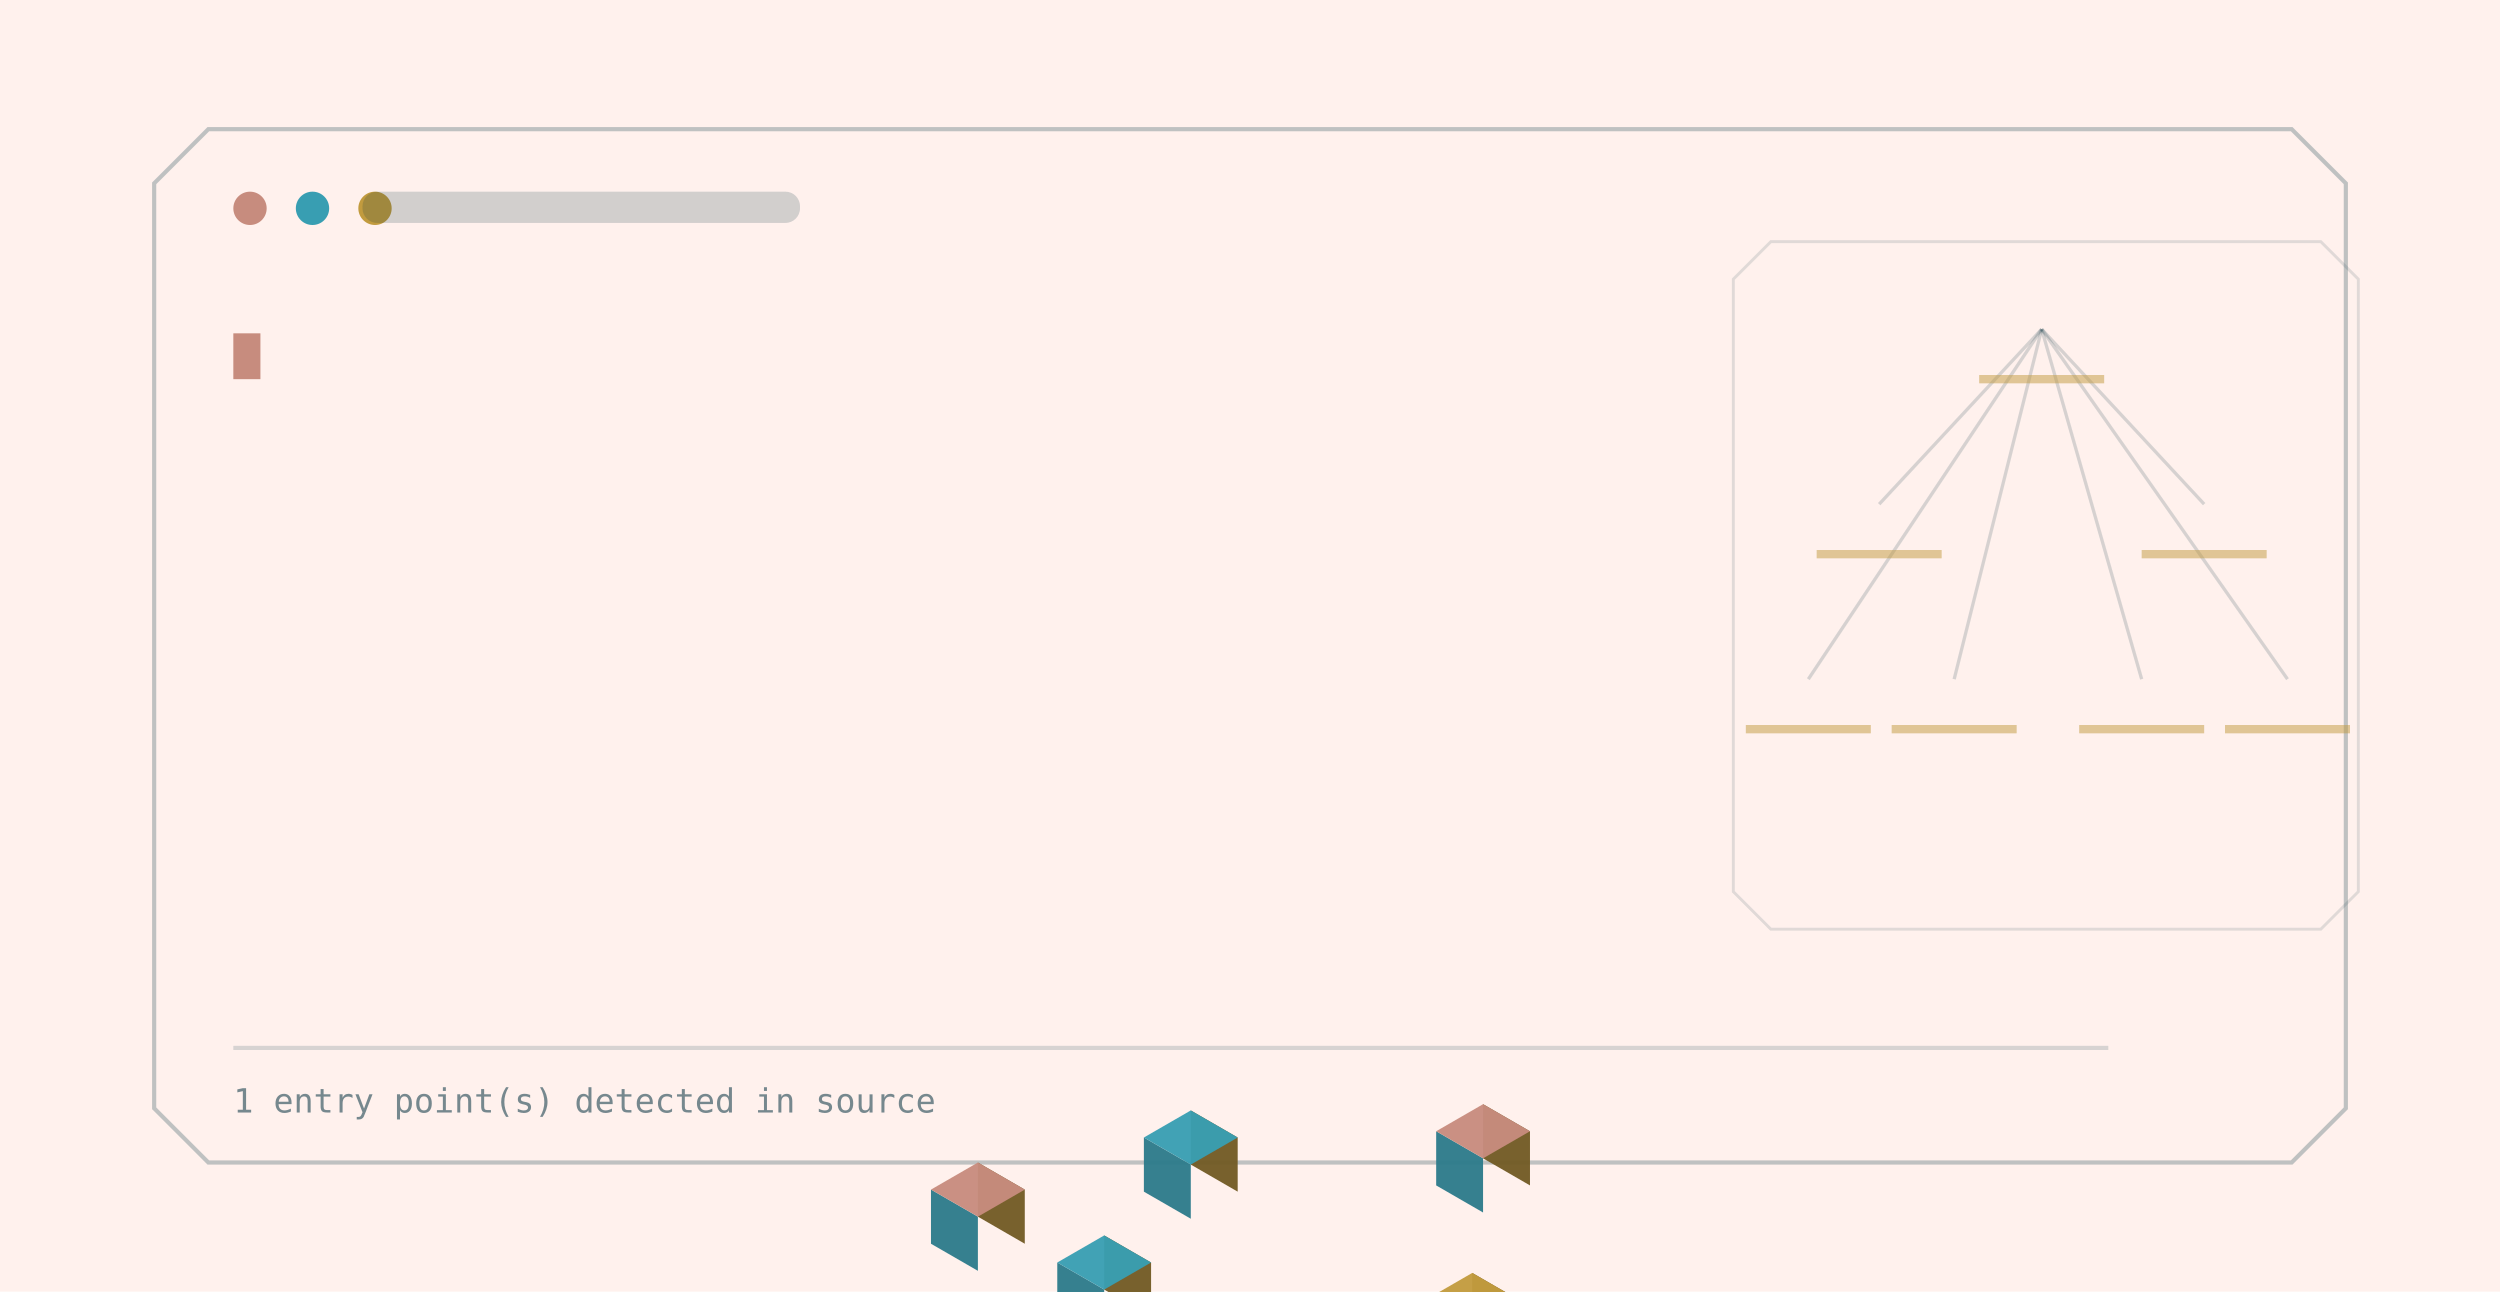
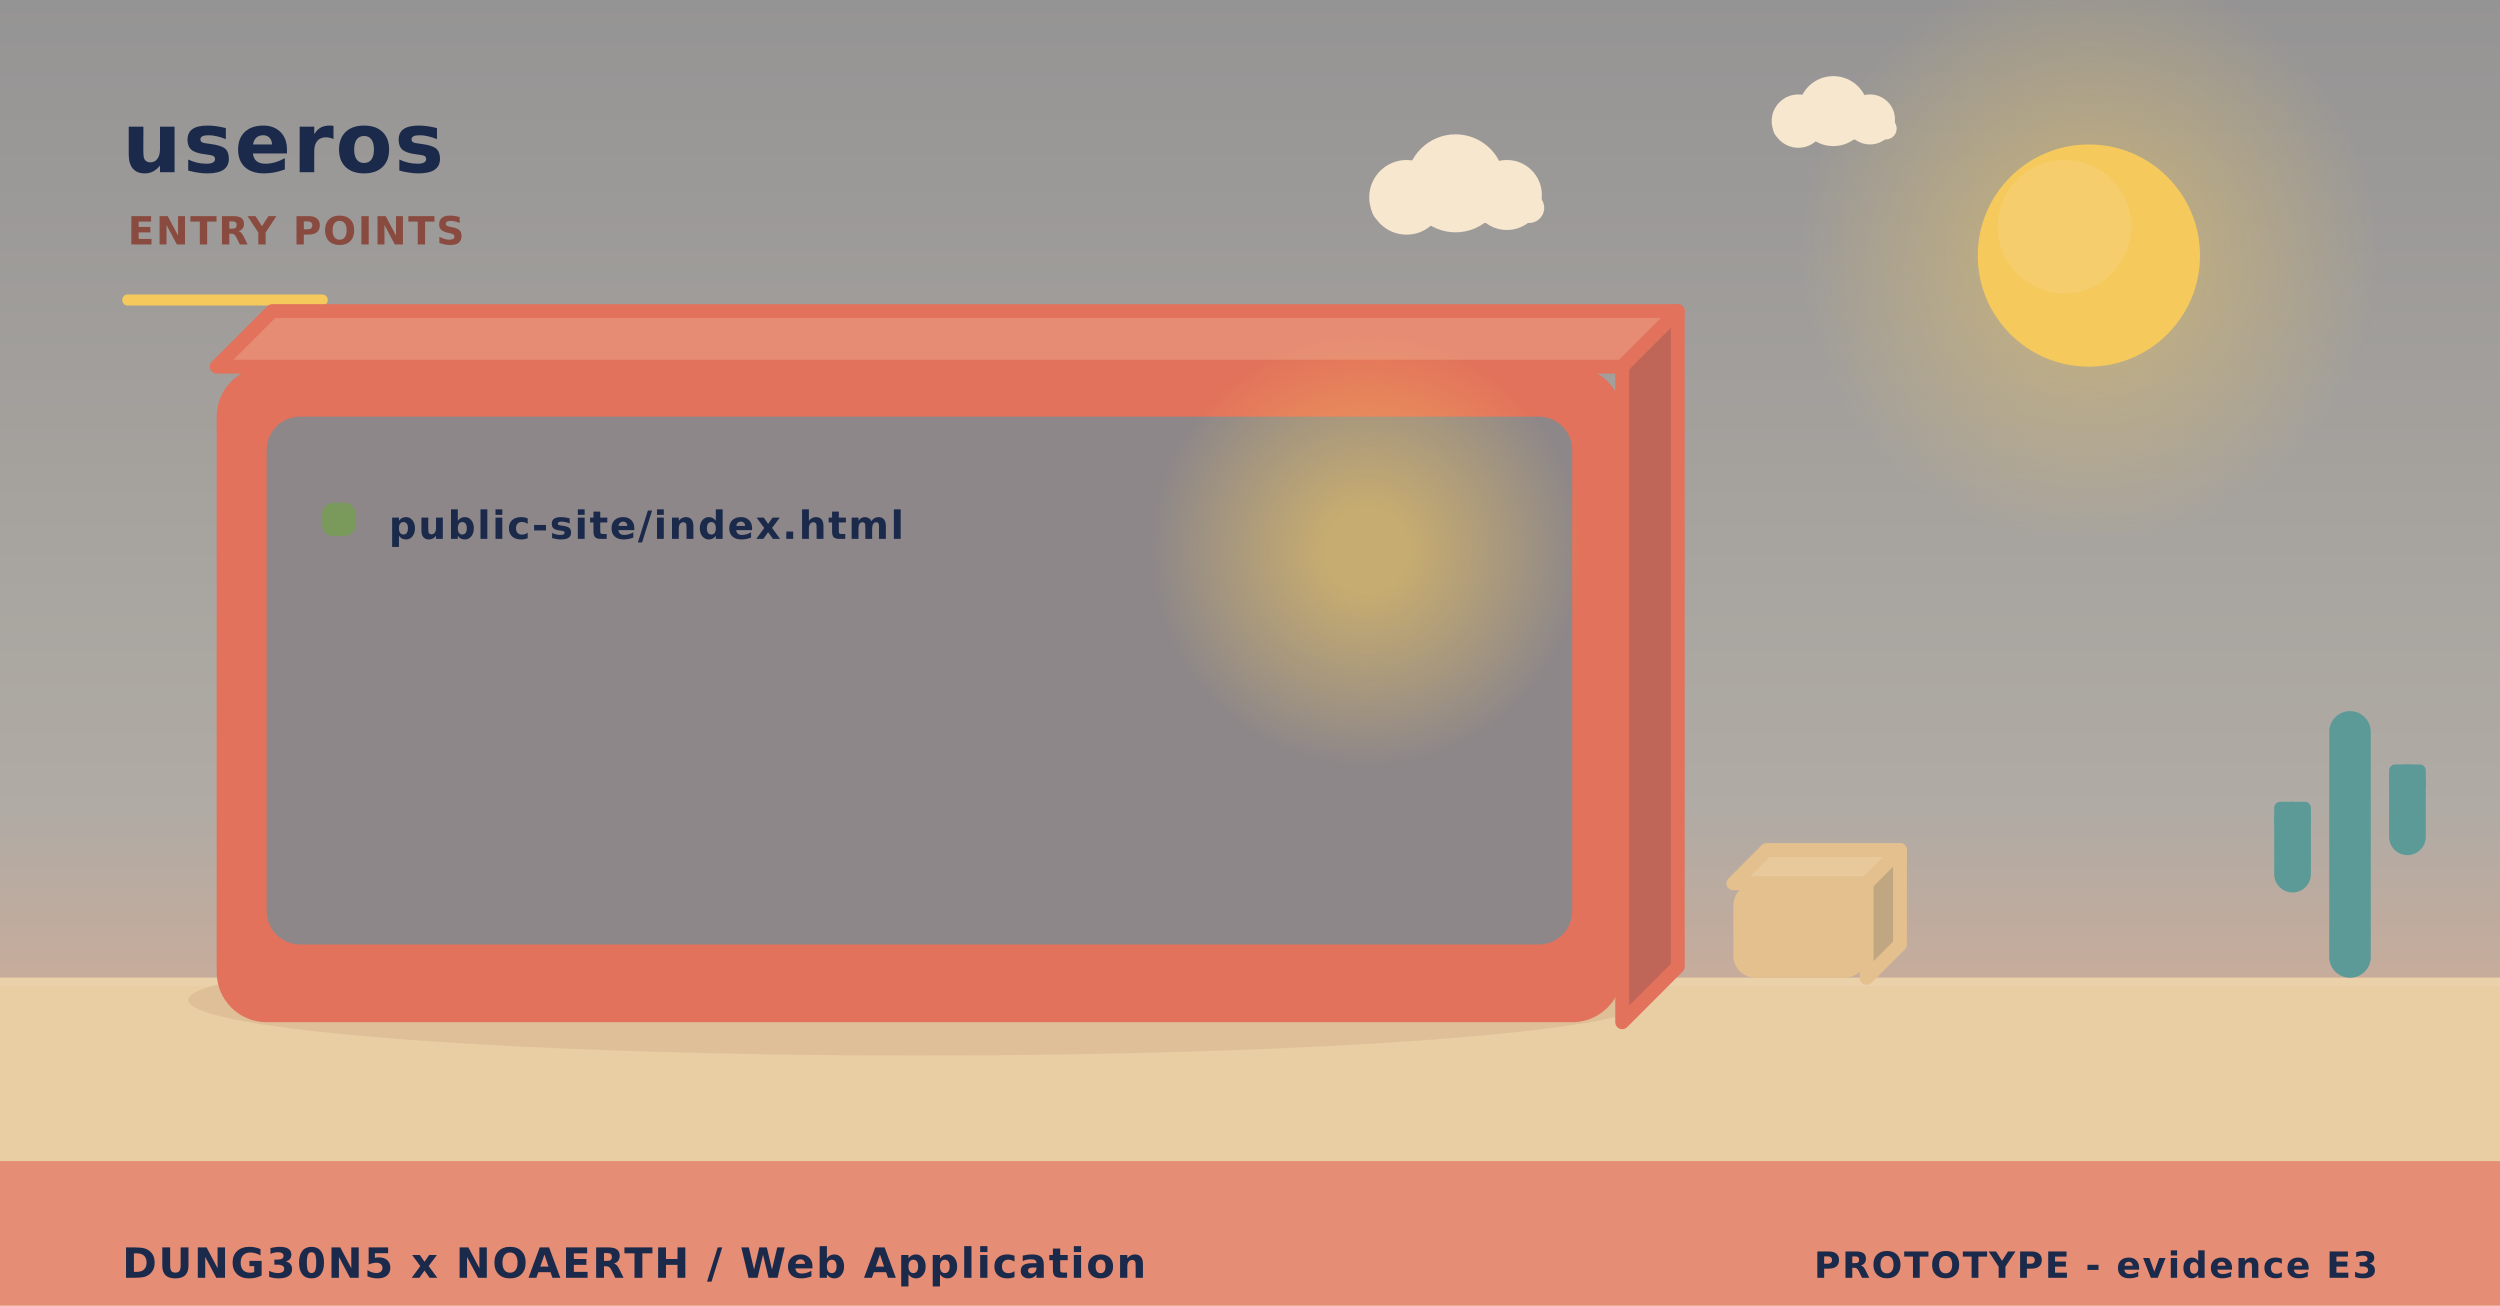
- <svg xmlns="http://www.w3.org/2000/svg" viewBox="0 0 1200 620" width="1200" height="620" role="img" aria-label="useros command surface">
-   <rect width="1200" height="620" fill="#fff1ed" />
-   <defs>
-     <linearGradient id="gt" x1="0" y1="0" x2="1" y2="1">
-       <stop offset="0%" stop-color="#c78c7e" />
-       <stop offset="100%" stop-color="#389eb2" />
-     </linearGradient>
-   </defs>
-   <path d="M100.00,62.00 H1100.00 L1126.00,88.00 V532.00 L1100.00,558.00 H100.00 L74.00,532.00 V88.00 Z" fill="none" stroke="rgba(6,50,65,0.300)" stroke-width="2.00" opacity="0.85" />
-   <circle cx="120.00" cy="100.00" r="8.00" fill="#c78c7e" opacity="1.00" />
-   <circle cx="150.00" cy="100.00" r="8.00" fill="#389eb2" opacity="1.00" />
-   <circle cx="180.00" cy="100.00" r="8.00" fill="#c29b3e" opacity="1.00" />
-   <rect x="174.00" y="92.00" width="210.00" height="15.00" rx="7.00" fill="rgba(6,50,65,0.180)" opacity="1.00" />
-   <text x="112" y="148" font-family="ui-monospace,SFMono-Regular,Menlo,monospace" font-size="21" fill="rgba(6,50,65,0.800)" opacity="0">public-site/index.html<animate attributeName="opacity" values="0;1;1;0" dur="1.5s" begin="0.0s" repeatCount="indefinite" />
-   </text>
-   <rect x="112" y="160" width="13" height="22" fill="#c78c7e">
-     <animate attributeName="opacity" values="1;0;1" dur="1.05s" begin="0s" repeatCount="indefinite" />
-   </rect>
-   <path d="M850.00,116.00 H1114.00 L1132.00,134.00 V428.00 L1114.00,446.00 H850.00 L832.00,428.00 V134.00 Z" fill="none" stroke="rgba(6,50,65,0.180)" stroke-width="1.40" opacity="0.70" />
-   <line x1="980.00" y1="158.00" x2="902.00" y2="242.00" stroke="rgba(6,50,65,0.300)" stroke-width="1.60" opacity="0.55" />
-   <line x1="980.00" y1="158.00" x2="1058.00" y2="242.00" stroke="rgba(6,50,65,0.300)" stroke-width="1.60" opacity="0.55" />
-   <line x1="980.00" y1="158.00" x2="868.00" y2="326.00" stroke="rgba(6,50,65,0.300)" stroke-width="1.60" opacity="0.55" />
-   <line x1="980.00" y1="158.00" x2="938.00" y2="326.00" stroke="rgba(6,50,65,0.300)" stroke-width="1.60" opacity="0.55" />
-   <line x1="980.00" y1="158.00" x2="1028.00" y2="326.00" stroke="rgba(6,50,65,0.300)" stroke-width="1.60" opacity="0.55" />
-   <line x1="980.00" y1="158.00" x2="1098.00" y2="326.00" stroke="rgba(6,50,65,0.300)" stroke-width="1.60" opacity="0.55" />
-   <polygon points="711.87,556.00 734.39,569.00 734.39,543.00 711.87,530.00" fill="#715a24" opacity="0.95" />
-   <polygon points="689.36,569.00 711.87,582.00 711.87,556.00 689.36,543.00" fill="#2c7b8b" opacity="0.95" />
-   <polygon points="711.87,530.00 734.39,543.00 711.87,556.00 689.36,543.00" fill="#c78c7e" opacity="0.95" />
+ <svg xmlns="http://www.w3.org/2000/svg" width="900" height="470" viewBox="0 0 900 470" role="img" aria-label="useros - how it is operated">
+   <linearGradient id="skyt" x1="0" y1="0" x2="0" y2="1">
+     <stop offset="0" stop-color="#959494" />
+     <stop offset="0.62" stop-color="#b0aba4" />
+     <stop offset="1" stop-color="#f3ad8a" />
+   </linearGradient>
+   <rect width="900" height="470" fill="url(#skyt)" />
+   <radialGradient id="sunt">
+     <stop offset="0.35" stop-color="#f5c95c" stop-opacity="0.34" />
+     <stop offset="1" stop-color="#f5c95c" stop-opacity="0" />
+   </radialGradient>
+   <circle cx="752" cy="92" r="104" fill="url(#sunt)" />
+   <circle cx="752" cy="92" r="40" fill="#f5c95c" />
+   <circle cx="743.2" cy="81.6" r="24" fill="#f5d27e" opacity="0.5" />
  <g>
-     <rect x="950.00" y="180.00" width="60.00" height="4.00" rx="0.00" fill="rgba(194,155,62,0.500)" opacity="1.00" />
-     <animate attributeName="opacity" values="0.25;1.0;0.25" dur="11.55s" begin="0.0s" repeatCount="indefinite" />
+     <circle cx="524" cy="66" r="17.64" fill="#f6e7ce" />
+     <circle cx="506.36" cy="71.04" r="13.44" fill="#f6e7ce" />
+     <circle cx="542.48" cy="70.2" r="12.6" fill="#f6e7ce" />
+     <rect x="493.76" y="69.36" width="62.16" height="10.92" rx="5.46" fill="#f6e7ce" />
+     <animateTransform attributeName="transform" type="translate" values="0 0;24 0;0 0" dur="36s" begin="0s" repeatCount="indefinite" />
  </g>
-   <polygon points="571.58,559.00 594.09,572.00 594.09,546.00 571.58,533.00" fill="#715a24" opacity="0.95" />
-   <polygon points="549.06,572.00 571.58,585.00 571.58,559.00 549.06,546.00" fill="#2c7b8b" opacity="0.95" />
-   <polygon points="571.58,533.00 594.09,546.00 571.58,559.00 549.06,546.00" fill="#389eb2" opacity="0.95" />
  <g>
-     <rect x="872.00" y="264.00" width="60.00" height="4.00" rx="0.00" fill="rgba(194,155,62,0.500)" opacity="1.00" />
-     <animate attributeName="opacity" values="0.25;1.0;0.25" dur="11.55s" begin="0.4s" repeatCount="indefinite" />
+     <circle cx="660" cy="40" r="12.6" fill="#f6e7ce" />
+     <circle cx="647.4" cy="43.6" r="9.6" fill="#f6e7ce" />
+     <circle cx="673.2" cy="43" r="9" fill="#f6e7ce" />
+     <rect x="638.4" y="42.4" width="44.4" height="7.8" rx="3.9" fill="#f6e7ce" />
+     <animateTransform attributeName="transform" type="translate" values="0 0;-18 0;0 0" dur="46s" begin="3s" repeatCount="indefinite" />
  </g>
-   <polygon points="706.68,637.00 729.19,650.00 729.19,624.00 706.68,611.00" fill="#715a24" opacity="0.95" />
-   <polygon points="684.16,650.00 706.68,663.00 706.68,637.00 684.16,624.00" fill="#2c7b8b" opacity="0.95" />
-   <polygon points="706.68,611.00 729.19,624.00 706.68,637.00 684.16,624.00" fill="#c29b3e" opacity="0.95" />
+   <rect x="0" y="352" width="900" height="118" fill="#e9cda3" />
+   <rect x="0" y="352" width="900" height="3" fill="#ebd1a9" />
+   <text x="44" y="62" font-family="Verdana,DejaVu Sans,sans-serif" font-size="30" font-weight="700" letter-spacing="0.6" fill="#1b2a4a" text-anchor="start">useros</text>
+   <text x="46" y="88" font-family="Verdana,DejaVu Sans,sans-serif" font-size="14" font-weight="700" letter-spacing="0.6" fill="#894b3f" text-anchor="start">ENTRY POINTS</text>
+   <rect x="44" y="106" width="74" height="4" rx="2" fill="#f5c95c" />
+   <ellipse cx="331" cy="360" rx="263.2" ry="20" fill="rgba(138,90,68,0.11)" />
+   <path d="M78,132 L584,132 L604,112 L98,112 Z" fill="#e68c74" stroke="#e2725b" stroke-width="5" stroke-linejoin="round" />
+   <path d="M584,132 L604,112 L604,348 L584,368 Z" fill="#c06658" stroke="#e2725b" stroke-width="5" stroke-linejoin="round" />
+   <rect x="78" y="132" width="506" height="236" rx="18" fill="#e2725b" />
+   <rect x="96" y="150" width="470" height="190" rx="12" fill="#88888c" opacity="0.94" />
+   <radialGradient id="lamp49086">
+     <stop offset="0.2" stop-color="#f5c95c" stop-opacity="0.55" />
+     <stop offset="1" stop-color="#f5c95c" stop-opacity="0" />
+   </radialGradient>
+   <circle cx="492" cy="198" r="78" fill="url(#lamp49086)" />
+   <rect x="116" y="181" width="12" height="12" rx="4" fill="#7a9a5c" />
  <g>
-     <rect x="1028.00" y="264.00" width="60.00" height="4.00" rx="0.00" fill="rgba(194,155,62,0.500)" opacity="1.00" />
-     <animate attributeName="opacity" values="0.25;1.0;0.25" dur="11.55s" begin="0.8s" repeatCount="indefinite" />
+     <text x="140" y="194" font-family="Verdana,DejaVu Sans,sans-serif" font-size="14" font-weight="700" letter-spacing="0.6" fill="#1b2a4a" text-anchor="start">public-site/index.html</text>
+     <animateTransform attributeName="transform" type="translate" values="0 10;0 0" dur="0.7s" begin="0.4s" fill="freeze" />
  </g>
-   <polygon points="469.39,584.00 491.90,597.00 491.90,571.00 469.39,558.00" fill="#715a24" opacity="0.95" />
-   <polygon points="446.87,597.00 469.39,610.00 469.39,584.00 446.87,571.00" fill="#2c7b8b" opacity="0.95" />
-   <polygon points="469.39,558.00 491.90,571.00 469.39,584.00 446.87,571.00" fill="#c78c7e" opacity="0.95" />
-   <g>
-     <rect x="838.00" y="348.00" width="60.00" height="4.00" rx="0.00" fill="rgba(194,155,62,0.500)" opacity="1.00" />
-     <animate attributeName="opacity" values="0.25;1.0;0.25" dur="11.55s" begin="1.2s" repeatCount="indefinite" />
-   </g>
-   <polygon points="530.01,619.00 552.52,632.00 552.52,606.00 530.01,593.00" fill="#715a24" opacity="0.95" />
-   <polygon points="507.49,632.00 530.01,645.00 530.01,619.00 507.49,606.00" fill="#2c7b8b" opacity="0.95" />
-   <polygon points="530.01,593.00 552.52,606.00 530.01,619.00 507.49,606.00" fill="#389eb2" opacity="0.95" />
-   <g>
-     <rect x="908.00" y="348.00" width="60.00" height="4.00" rx="0.00" fill="rgba(194,155,62,0.500)" opacity="1.00" />
-     <animate attributeName="opacity" values="0.25;1.0;0.25" dur="11.55s" begin="1.6s" repeatCount="indefinite" />
-   </g>
-   <polygon points="607.95,664.00 630.47,677.00 630.47,651.00 607.95,638.00" fill="#715a24" opacity="0.95" />
-   <polygon points="585.43,677.00 607.95,690.00 607.95,664.00 585.43,651.00" fill="#2c7b8b" opacity="0.95" />
-   <polygon points="607.95,638.00 630.47,651.00 607.95,664.00 585.43,651.00" fill="#c29b3e" opacity="0.95" />
-   <g>
-     <rect x="998.00" y="348.00" width="60.00" height="4.00" rx="0.00" fill="rgba(194,155,62,0.500)" opacity="1.00" />
-     <animate attributeName="opacity" values="0.25;1.0;0.25" dur="11.55s" begin="2.0s" repeatCount="indefinite" />
-   </g>
-   <polygon points="668.57,699.00 691.09,712.00 691.09,686.00 668.57,673.00" fill="#715a24" opacity="0.95" />
-   <polygon points="646.05,712.00 668.57,725.00 668.57,699.00 646.05,686.00" fill="#2c7b8b" opacity="0.95" />
-   <polygon points="668.57,673.00 691.09,686.00 668.57,699.00 646.05,686.00" fill="#c78c7e" opacity="0.95" />
-   <g>
-     <rect x="1068.00" y="348.00" width="60.00" height="4.00" rx="0.00" fill="rgba(194,155,62,0.500)" opacity="1.00" />
-     <animate attributeName="opacity" values="0.25;1.0;0.25" dur="11.55s" begin="2.4s" repeatCount="indefinite" />
-   </g>
-   <rect x="112.00" y="502.00" width="900.00" height="2.00" rx="0.00" fill="rgba(6,50,65,0.160)" opacity="1.00" />
-   <text x="112" y="534" font-family="ui-monospace,Menlo,monospace" font-size="16" fill="rgba(6,50,65,0.550)">1 entry point(s) detected in source</text>
+   <path d="M624,318 L672,318 L684,306 L636,306 Z" fill="#e7c99b" stroke="#e3c08d" stroke-width="5" stroke-linejoin="round" />
+   <path d="M672,318 L684,306 L684,340 L672,352 Z" fill="#c1a682" stroke="#e3c08d" stroke-width="5" stroke-linejoin="round" />
+   <rect x="624" y="318" width="48" height="34" rx="8" fill="#e3c08d" />
+   <rect x="838.52" y="256" width="14.96" height="96" rx="7.48" fill="#5b9a97" />
+   <rect x="818.72" y="288.64" width="13.2" height="32.64" rx="6.6" fill="#5b9a97" />
+   <rect x="818.72" y="288.64" width="13.2" height="9.6" rx="2.2" fill="#5b9a97" />
+   <rect x="860.08" y="275.2" width="13.2" height="32.64" rx="6.6" fill="#5b9a97" />
+   <rect x="860.08" y="275.2" width="13.2" height="9.6" rx="2.2" fill="#5b9a97" />
+   <rect x="0" y="418" width="900" height="52" rx="0" fill="#e68972" opacity="0.94" />
+   <text x="44" y="460" font-family="Verdana,DejaVu Sans,sans-serif" font-size="15" font-weight="700" letter-spacing="0.6" fill="#1b2a4a" text-anchor="start">DUNG30N5 x NOAERTH  /  Web Application</text>
+   <text x="856" y="460" font-family="Verdana,DejaVu Sans,sans-serif" font-size="13" font-weight="700" letter-spacing="0.6" fill="#1b2a4a" text-anchor="end">PROTOTYPE  -  evidence E3</text>
</svg>
